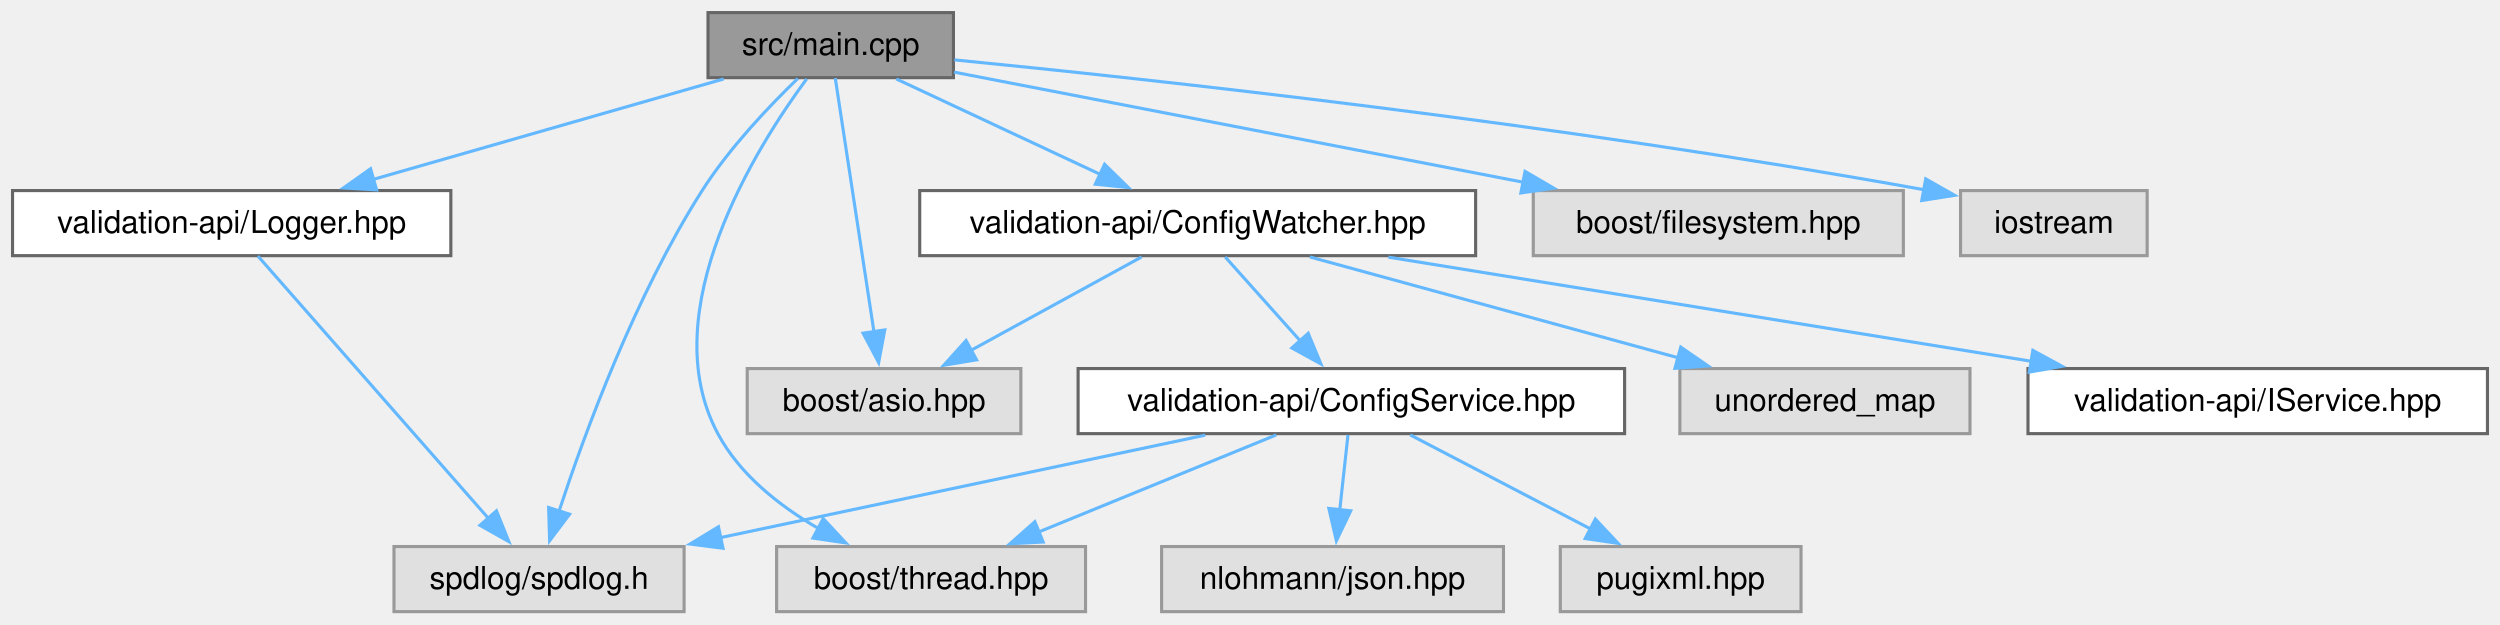
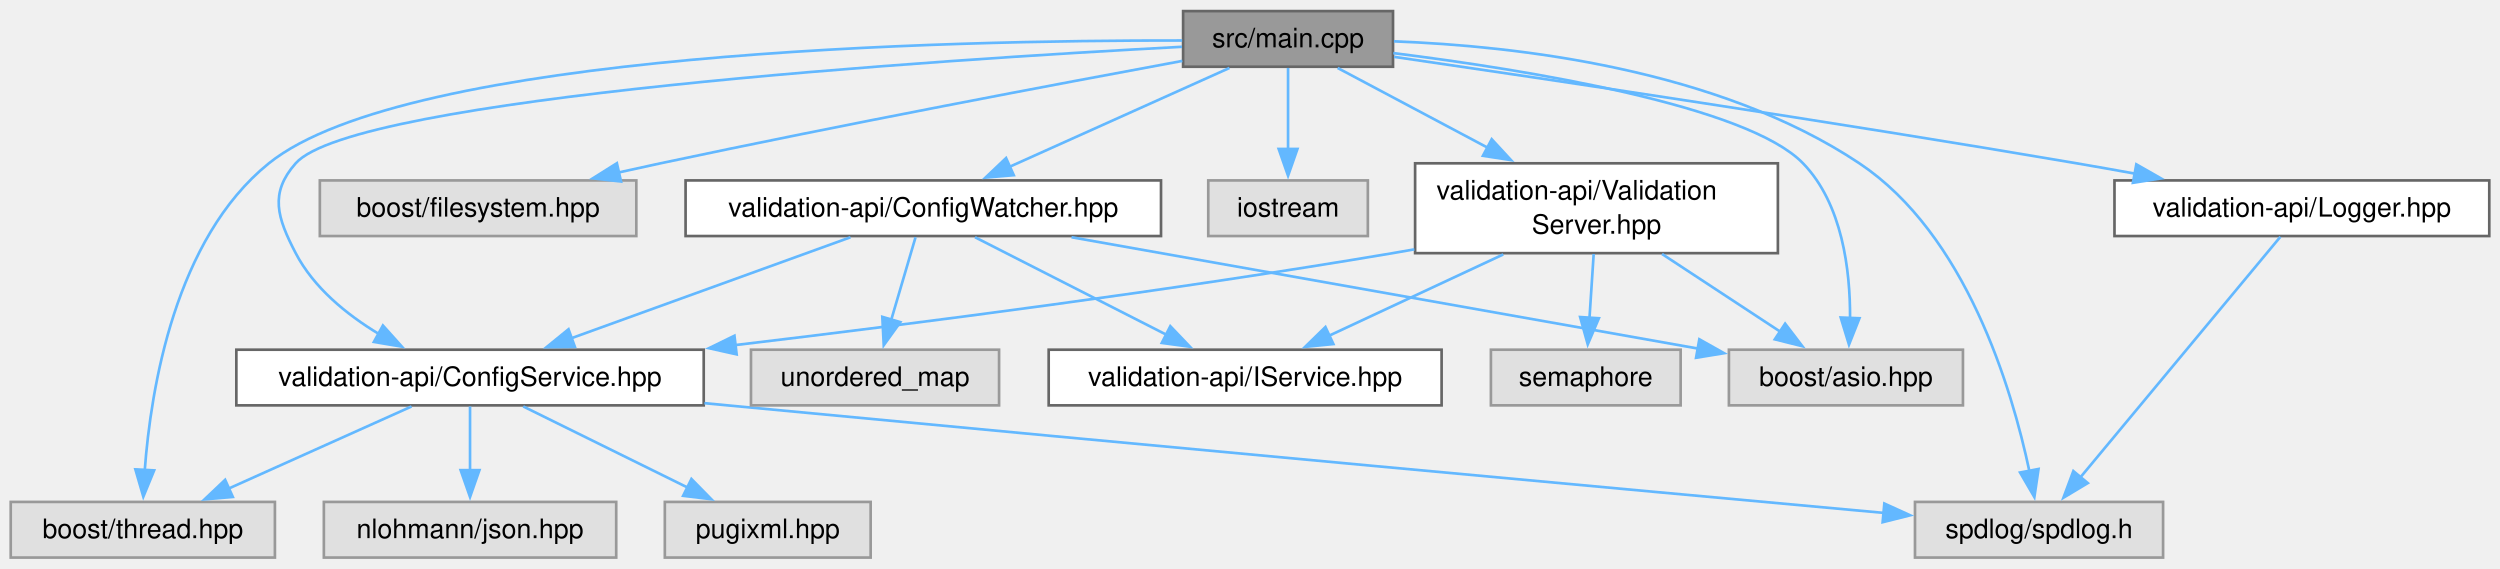
- <svg xmlns="http://www.w3.org/2000/svg" xmlns:xlink="http://www.w3.org/1999/xlink" width="797pt" height="199pt" viewBox="0.00 0.00 797.12 199.00">
-   <g id="graph0" class="graph" transform="scale(1 1) rotate(0) translate(4 195)">
+ <svg xmlns="http://www.w3.org/2000/svg" xmlns:xlink="http://www.w3.org/1999/xlink" width="932pt" height="212pt" viewBox="0.00 0.00 932.12 211.75">
+   <g id="graph0" class="graph" transform="scale(1 1) rotate(0) translate(4 207.75)">
    <g id="Node000001" class="node">
      <g id="a_Node000001">
        <a xlink:title=" ">
-           <polygon fill="#999999" stroke="#666666" points="300,-191 221.75,-191 221.75,-170.25 300,-170.25 300,-191" />
-           <text text-anchor="middle" x="260.88" y="-177.5" font-family="Helvetica,sans-Serif" font-size="10.00">src/main.cpp</text>
+           <polygon fill="#999999" stroke="#666666" points="515.38,-203.75 437.12,-203.75 437.12,-183 515.38,-183 515.38,-203.75" />
+           <text text-anchor="middle" x="476.25" y="-190.25" font-family="Helvetica,sans-Serif" font-size="10.00">src/main.cpp</text>
        </a>
      </g>
    </g>
    <g id="Node000002" class="node">
      <g id="a_Node000002">
        <a xlink:title=" ">
-           <polygon fill="#e0e0e0" stroke="#999999" points="214.12,-20.75 121.62,-20.75 121.62,0 214.12,0 214.12,-20.75" />
-           <text text-anchor="middle" x="167.88" y="-7.25" font-family="Helvetica,sans-Serif" font-size="10.00">spdlog/spdlog.h</text>
+           <polygon fill="#e0e0e0" stroke="#999999" points="802.5,-20.75 710,-20.75 710,0 802.5,0 802.5,-20.75" />
+           <text text-anchor="middle" x="756.25" y="-7.25" font-family="Helvetica,sans-Serif" font-size="10.00">spdlog/spdlog.h</text>
        </a>
      </g>
    </g>
    <g id="edge1_Node000001_Node000002" class="edge">
      <g id="a_edge1_Node000001_Node000002">
        <a xlink:title=" ">
-           <path fill="none" stroke="#63b8ff" d="M250.37,-169.98C241.38,-161.3 228.55,-147.86 219.88,-134.25 198.58,-100.85 182.53,-57.24 174.22,-31.96" />
-           <polygon fill="#63b8ff" stroke="#63b8ff" points="177.61,-31.06 171.24,-22.6 170.94,-33.19 177.61,-31.06" />
+           <path fill="none" stroke="#63b8ff" d="M515.72,-192.47C561.19,-190.77 636.4,-182.24 689.25,-147 729,-120.49 746.09,-63.16 752.65,-32.21" />
+           <polygon fill="#63b8ff" stroke="#63b8ff" points="756.06,-33.03 754.51,-22.55 749.18,-31.71 756.06,-33.03" />
        </a>
      </g>
    </g>
    <g id="Node000003" class="node">
      <g id="a_Node000003">
        <a xlink:title=" ">
-           <polygon fill="#e0e0e0" stroke="#999999" points="321.5,-77.5 234.25,-77.5 234.25,-56.75 321.5,-56.75 321.5,-77.5" />
-           <text text-anchor="middle" x="277.88" y="-64" font-family="Helvetica,sans-Serif" font-size="10.00">boost/asio.hpp</text>
+           <polygon fill="#e0e0e0" stroke="#999999" points="727.88,-77.5 640.62,-77.5 640.62,-56.75 727.88,-56.75 727.88,-77.5" />
+           <text text-anchor="middle" x="684.25" y="-64" font-family="Helvetica,sans-Serif" font-size="10.00">boost/asio.hpp</text>
        </a>
      </g>
    </g>
    <g id="edge2_Node000001_Node000003" class="edge">
      <g id="a_edge2_Node000001_Node000003">
        <a xlink:title=" ">
-           <path fill="none" stroke="#63b8ff" d="M262.32,-170.12C265.05,-152.27 270.98,-113.36 274.68,-89.09" />
-           <polygon fill="#63b8ff" stroke="#63b8ff" points="278.11,-89.83 276.15,-79.42 271.19,-88.78 278.11,-89.83" />
+           <path fill="none" stroke="#63b8ff" d="M515.49,-188.09C565.33,-181.83 647.4,-168.53 668.25,-147 682.96,-131.82 685.87,-107.03 685.79,-89.3" />
+           <polygon fill="#63b8ff" stroke="#63b8ff" points="689.29,-89.23 685.39,-79.38 682.3,-89.51 689.29,-89.23" />
        </a>
      </g>
    </g>
    <g id="Node000004" class="node">
      <g id="a_Node000004">
        <a xlink:title=" ">
-           <polygon fill="#e0e0e0" stroke="#999999" points="602.88,-134.25 484.88,-134.25 484.88,-113.5 602.88,-113.5 602.88,-134.25" />
-           <text text-anchor="middle" x="543.88" y="-120.75" font-family="Helvetica,sans-Serif" font-size="10.00">boost/filesystem.hpp</text>
+           <polygon fill="#e0e0e0" stroke="#999999" points="233.25,-140.62 115.25,-140.62 115.25,-119.88 233.25,-119.88 233.25,-140.62" />
+           <text text-anchor="middle" x="174.25" y="-127.12" font-family="Helvetica,sans-Serif" font-size="10.00">boost/filesystem.hpp</text>
        </a>
      </g>
    </g>
    <g id="edge3_Node000001_Node000004" class="edge">
      <g id="a_edge3_Node000001_Node000004">
        <a xlink:title=" ">
-           <path fill="none" stroke="#63b8ff" d="M300.22,-172.01C347.26,-162.91 426.52,-147.58 481.83,-136.88" />
-           <polygon fill="#63b8ff" stroke="#63b8ff" points="482.26,-140.36 491.42,-135.02 480.93,-133.49 482.26,-140.36" />
+           <path fill="none" stroke="#63b8ff" d="M436.83,-185.18C390.25,-176.57 310.45,-161.51 242.25,-147 237.11,-145.91 231.77,-144.73 226.43,-143.54" />
+           <polygon fill="#63b8ff" stroke="#63b8ff" points="227.55,-140.2 217.03,-141.4 226,-147.03 227.55,-140.2" />
        </a>
      </g>
    </g>
    <g id="Node000005" class="node">
      <g id="a_Node000005">
        <a xlink:title=" ">
-           <polygon fill="#e0e0e0" stroke="#999999" points="342.12,-20.75 243.62,-20.75 243.62,0 342.12,0 342.12,-20.75" />
-           <text text-anchor="middle" x="292.88" y="-7.25" font-family="Helvetica,sans-Serif" font-size="10.00">boost/thread.hpp</text>
+           <polygon fill="#e0e0e0" stroke="#999999" points="98.5,-20.75 0,-20.75 0,0 98.5,0 98.5,-20.75" />
+           <text text-anchor="middle" x="49.25" y="-7.25" font-family="Helvetica,sans-Serif" font-size="10.00">boost/thread.hpp</text>
        </a>
      </g>
    </g>
    <g id="edge4_Node000001_Node000005" class="edge">
      <g id="a_edge4_Node000001_Node000005">
        <a xlink:title=" ">
-           <path fill="none" stroke="#63b8ff" d="M253.21,-169.86C237.34,-148.37 204.01,-95.76 224.88,-56.75 231.9,-43.62 244.59,-33.63 257.13,-26.41" />
-           <polygon fill="#63b8ff" stroke="#63b8ff" points="258.47,-29.66 265.69,-21.91 255.21,-23.46 258.47,-29.66" />
+           <path fill="none" stroke="#63b8ff" d="M436.76,-192.79C350.32,-192.92 147.93,-188.62 96.25,-147 61.27,-118.82 52.25,-63.09 49.97,-32.57" />
+           <polygon fill="#63b8ff" stroke="#63b8ff" points="53.47,-32.5 49.44,-22.7 46.48,-32.88 53.47,-32.5" />
        </a>
      </g>
    </g>
    <g id="Node000006" class="node">
      <g id="a_Node000006">
        <a xlink:title=" ">
-           <polygon fill="#e0e0e0" stroke="#999999" points="680.62,-134.25 621.12,-134.25 621.12,-113.5 680.62,-113.5 680.62,-134.25" />
-           <text text-anchor="middle" x="650.88" y="-120.75" font-family="Helvetica,sans-Serif" font-size="10.00">iostream</text>
+           <polygon fill="#e0e0e0" stroke="#999999" points="506,-140.62 446.5,-140.62 446.5,-119.88 506,-119.88 506,-140.62" />
+           <text text-anchor="middle" x="476.25" y="-127.12" font-family="Helvetica,sans-Serif" font-size="10.00">iostream</text>
        </a>
      </g>
    </g>
    <g id="edge5_Node000001_Node000006" class="edge">
      <g id="a_edge5_Node000001_Node000006">
        <a xlink:title=" ">
-           <path fill="none" stroke="#63b8ff" d="M300.31,-175.92C363.51,-169.69 491.57,-155.81 609.68,-134.48" />
-           <polygon fill="#63b8ff" stroke="#63b8ff" points="610.01,-137.98 619.22,-132.74 608.75,-131.09 610.01,-137.98" />
+           <path fill="none" stroke="#63b8ff" d="M476.25,-182.55C476.25,-174.4 476.25,-162.51 476.25,-152.23" />
+           <polygon fill="#63b8ff" stroke="#63b8ff" points="479.75,-152.36 476.25,-142.36 472.75,-152.36 479.75,-152.36" />
        </a>
      </g>
    </g>
    <g id="Node000007" class="node">
      <g id="a_Node000007">
-         <a xlink:href="Logger_8hpp.html" target="_top" xlink:title=" ">
-           <polygon fill="white" stroke="#666666" points="139.75,-134.25 0,-134.25 0,-113.5 139.75,-113.5 139.75,-134.25" />
-           <text text-anchor="middle" x="69.88" y="-120.75" font-family="Helvetica,sans-Serif" font-size="10.00">validation-api/Logger.hpp</text>
+         <a xlink:href="ConfigService_8hpp.html" target="_top" xlink:title=" ">
+           <polygon fill="white" stroke="#666666" points="258.38,-77.5 84.12,-77.5 84.12,-56.75 258.38,-56.75 258.38,-77.5" />
+           <text text-anchor="middle" x="171.25" y="-64" font-family="Helvetica,sans-Serif" font-size="10.00">validation-api/ConfigService.hpp</text>
        </a>
      </g>
    </g>
    <g id="edge6_Node000001_Node000007" class="edge">
      <g id="a_edge6_Node000001_Node000007">
        <a xlink:title=" ">
-           <path fill="none" stroke="#63b8ff" d="M226.73,-169.84C195.45,-160.87 148.96,-147.54 114.7,-137.73" />
-           <polygon fill="#63b8ff" stroke="#63b8ff" points="116.08,-134.48 105.5,-135.09 114.15,-141.21 116.08,-134.48" />
+           <path fill="none" stroke="#63b8ff" d="M436.7,-190.44C345.76,-185.58 127.91,-171.48 106.25,-147 96.38,-135.85 99.37,-126.7 106.25,-113.5 112.96,-100.63 125.18,-90.66 137.22,-83.39" />
+           <polygon fill="#63b8ff" stroke="#63b8ff" points="138.77,-86.53 145.85,-78.64 135.4,-80.4 138.77,-86.53" />
+         </a>
+       </g>
+     </g>
+     <g id="Node000010" class="node">
+       <g id="a_Node000010">
+         <a xlink:href="ConfigWatcher_8hpp.html" target="_top" xlink:title=" ">
+           <polygon fill="white" stroke="#666666" points="428.88,-140.62 251.62,-140.62 251.62,-119.88 428.88,-119.88 428.88,-140.62" />
+           <text text-anchor="middle" x="340.25" y="-127.12" font-family="Helvetica,sans-Serif" font-size="10.00">validation-api/ConfigWatcher.hpp</text>
+         </a>
+       </g>
+     </g>
+     <g id="edge11_Node000001_Node000010" class="edge">
+       <g id="a_edge11_Node000001_Node000010">
+         <a xlink:title=" ">
+           <path fill="none" stroke="#63b8ff" d="M454.4,-182.55C432.19,-172.57 397.55,-157 372.25,-145.63" />
+           <polygon fill="#63b8ff" stroke="#63b8ff" points="373.98,-142.57 363.43,-141.67 371.11,-148.96 373.98,-142.57" />
+         </a>
+       </g>
+     </g>
+     <g id="Node000013" class="node">
+       <g id="a_Node000013">
+         <a xlink:href="Logger_8hpp.html" target="_top" xlink:title=" ">
+           <polygon fill="white" stroke="#666666" points="924.12,-140.62 784.38,-140.62 784.38,-119.88 924.12,-119.88 924.12,-140.62" />
+           <text text-anchor="middle" x="854.25" y="-127.12" font-family="Helvetica,sans-Serif" font-size="10.00">validation-api/Logger.hpp</text>
+         </a>
+       </g>
+     </g>
+     <g id="edge16_Node000001_Node000013" class="edge">
+       <g id="a_edge16_Node000001_Node000013">
+         <a xlink:title=" ">
+           <path fill="none" stroke="#63b8ff" d="M515.79,-186.69C572.29,-178.46 679.38,-162.53 770.25,-147 777.34,-145.79 784.76,-144.47 792.12,-143.13" />
+           <polygon fill="#63b8ff" stroke="#63b8ff" points="792.52,-146.62 801.72,-141.37 791.26,-139.73 792.52,-146.62" />
+         </a>
+       </g>
+     </g>
+     <g id="Node000014" class="node">
+       <g id="a_Node000014">
+         <a xlink:href="ValidationServer_8hpp.html" target="_top" xlink:title=" ">
+           <polygon fill="white" stroke="#666666" points="658.88,-147 523.62,-147 523.62,-113.5 658.88,-113.5 658.88,-147" />
+           <text text-anchor="start" x="531.62" y="-133.5" font-family="Helvetica,sans-Serif" font-size="10.00">validation-api/Validation</text>
+           <text text-anchor="middle" x="591.25" y="-120.75" font-family="Helvetica,sans-Serif" font-size="10.00">Server.hpp</text>
+         </a>
+       </g>
+     </g>
+     <g id="edge18_Node000001_Node000014" class="edge">
+       <g id="a_edge18_Node000001_Node000014">
+         <a xlink:title=" ">
+           <path fill="none" stroke="#63b8ff" d="M494.73,-182.55C509.8,-174.54 531.64,-162.94 550.73,-152.79" />
+           <polygon fill="#63b8ff" stroke="#63b8ff" points="552.18,-155.98 559.37,-148.2 548.9,-149.8 552.18,-155.98" />
+         </a>
+       </g>
+     </g>
+     <g id="edge7_Node000007_Node000002" class="edge">
+       <g id="a_edge7_Node000007_Node000002">
+         <a xlink:title=" ">
+           <path fill="none" stroke="#63b8ff" d="M258.63,-57.57C261.54,-57.3 264.42,-57.02 267.25,-56.75 423.12,-41.91 607.01,-25.01 698.5,-16.64" />
+           <polygon fill="#63b8ff" stroke="#63b8ff" points="698.57,-20.15 708.21,-15.76 697.94,-13.18 698.57,-20.15" />
+         </a>
+       </g>
+     </g>
+     <g id="edge8_Node000007_Node000005" class="edge">
+       <g id="a_edge8_Node000007_Node000005">
+         <a xlink:title=" ">
+           <path fill="none" stroke="#63b8ff" d="M149.44,-56.34C130.44,-47.81 102.65,-35.34 81.16,-25.69" />
+           <polygon fill="#63b8ff" stroke="#63b8ff" points="82.81,-22.6 72.25,-21.7 79.94,-28.99 82.81,-22.6" />
        </a>
      </g>
    </g>
    <g id="Node000008" class="node">
      <g id="a_Node000008">
-         <a xlink:href="ConfigWatcher_8hpp.html" target="_top" xlink:title=" ">
-           <polygon fill="white" stroke="#666666" points="466.5,-134.25 289.25,-134.25 289.25,-113.5 466.5,-113.5 466.5,-134.25" />
-           <text text-anchor="middle" x="377.88" y="-120.75" font-family="Helvetica,sans-Serif" font-size="10.00">validation-api/ConfigWatcher.hpp</text>
-         </a>
-       </g>
-     </g>
-     <g id="edge8_Node000001_Node000008" class="edge">
-       <g id="a_edge8_Node000001_Node000008">
-         <a xlink:title=" ">
-           <path fill="none" stroke="#63b8ff" d="M281.79,-169.84C299.84,-161.39 326.18,-149.07 346.71,-139.46" />
-           <polygon fill="#63b8ff" stroke="#63b8ff" points="348.19,-142.63 355.77,-135.22 345.23,-136.29 348.19,-142.63" />
-         </a>
-       </g>
-     </g>
-     <g id="edge7_Node000007_Node000002" class="edge">
-       <g id="a_edge7_Node000007_Node000002">
-         <a xlink:title=" ">
-           <path fill="none" stroke="#63b8ff" d="M78.23,-113.37C94.49,-94.86 130.65,-53.72 151.74,-29.73" />
-           <polygon fill="#63b8ff" stroke="#63b8ff" points="154.29,-32.13 158.26,-22.31 149.03,-27.51 154.29,-32.13" />
-         </a>
-       </g>
-     </g>
-     <g id="edge9_Node000008_Node000003" class="edge">
-       <g id="a_edge9_Node000008_Node000003">
-         <a xlink:title=" ">
-           <path fill="none" stroke="#63b8ff" d="M360,-113.09C344.78,-104.76 322.68,-92.66 305.24,-83.11" />
-           <polygon fill="#63b8ff" stroke="#63b8ff" points="307.38,-80.29 296.93,-78.56 304.02,-86.43 307.38,-80.29" />
+         <a xlink:title=" ">
+           <polygon fill="#e0e0e0" stroke="#999999" points="225.75,-20.75 116.75,-20.75 116.75,0 225.75,0 225.75,-20.75" />
+           <text text-anchor="middle" x="171.25" y="-7.25" font-family="Helvetica,sans-Serif" font-size="10.00">nlohmann/json.hpp</text>
+         </a>
+       </g>
+     </g>
+     <g id="edge9_Node000007_Node000008" class="edge">
+       <g id="a_edge9_Node000007_Node000008">
+         <a xlink:title=" ">
+           <path fill="none" stroke="#63b8ff" d="M171.25,-56.34C171.25,-49.72 171.25,-40.72 171.25,-32.52" />
+           <polygon fill="#63b8ff" stroke="#63b8ff" points="174.75,-32.59 171.25,-22.59 167.75,-32.59 174.75,-32.59" />
        </a>
      </g>
    </g>
    <g id="Node000009" class="node">
      <g id="a_Node000009">
        <a xlink:title=" ">
-           <polygon fill="#e0e0e0" stroke="#999999" points="624.12,-77.5 531.62,-77.5 531.62,-56.75 624.12,-56.75 624.12,-77.5" />
-           <text text-anchor="middle" x="577.88" y="-64" font-family="Helvetica,sans-Serif" font-size="10.00">unordered_map</text>
-         </a>
-       </g>
-     </g>
-     <g id="edge10_Node000008_Node000009" class="edge">
-       <g id="a_edge10_Node000008_Node000009">
-         <a xlink:title=" ">
-           <path fill="none" stroke="#63b8ff" d="M413.63,-113.09C446.52,-104.08 495.49,-90.68 531.4,-80.85" />
-           <polygon fill="#63b8ff" stroke="#63b8ff" points="531.91,-84.34 540.63,-78.32 530.06,-77.58 531.91,-84.34" />
-         </a>
-       </g>
-     </g>
-     <g id="Node000010" class="node">
-       <g id="a_Node000010">
-         <a xlink:href="ConfigService_8hpp.html" target="_top" xlink:title=" ">
-           <polygon fill="white" stroke="#666666" points="514,-77.5 339.75,-77.5 339.75,-56.75 514,-56.75 514,-77.5" />
-           <text text-anchor="middle" x="426.88" y="-64" font-family="Helvetica,sans-Serif" font-size="10.00">validation-api/ConfigService.hpp</text>
-         </a>
-       </g>
-     </g>
-     <g id="edge11_Node000008_Node000010" class="edge">
-       <g id="a_edge11_Node000008_Node000010">
-         <a xlink:title=" ">
-           <path fill="none" stroke="#63b8ff" d="M386.64,-113.09C393.32,-105.61 402.73,-95.11 410.76,-86.13" />
-           <polygon fill="#63b8ff" stroke="#63b8ff" points="413.12,-88.74 417.18,-78.96 407.9,-84.07 413.12,-88.74" />
-         </a>
-       </g>
-     </g>
-     <g id="Node000013" class="node">
-       <g id="a_Node000013">
-         <a xlink:href="IService_8hpp.html" target="_top" xlink:title=" ">
-           <polygon fill="white" stroke="#666666" points="789.12,-77.5 642.62,-77.5 642.62,-56.75 789.12,-56.75 789.12,-77.5" />
-           <text text-anchor="middle" x="715.88" y="-64" font-family="Helvetica,sans-Serif" font-size="10.00">validation-api/IService.hpp</text>
-         </a>
-       </g>
-     </g>
-     <g id="edge16_Node000008_Node000013" class="edge">
-       <g id="a_edge16_Node000008_Node000013">
-         <a xlink:title=" ">
-           <path fill="none" stroke="#63b8ff" d="M438.69,-113.02C496.31,-103.69 582.86,-89.67 643.89,-79.79" />
-           <polygon fill="#63b8ff" stroke="#63b8ff" points="644.17,-83.29 653.48,-78.23 643.05,-76.38 644.17,-83.29" />
-         </a>
-       </g>
-     </g>
-     <g id="edge12_Node000010_Node000002" class="edge">
-       <g id="a_edge12_Node000010_Node000002">
-         <a xlink:title=" ">
-           <path fill="none" stroke="#63b8ff" d="M380.27,-56.27C336.95,-47.12 272.27,-33.44 225.67,-23.59" />
-           <polygon fill="#63b8ff" stroke="#63b8ff" points="226.53,-20.2 216.02,-21.55 225.08,-27.05 226.53,-20.2" />
-         </a>
-       </g>
-     </g>
-     <g id="edge13_Node000010_Node000005" class="edge">
-       <g id="a_edge13_Node000010_Node000005">
-         <a xlink:title=" ">
-           <path fill="none" stroke="#63b8ff" d="M402.92,-56.34C381.86,-47.73 350.97,-35.11 327.27,-25.43" />
-           <polygon fill="#63b8ff" stroke="#63b8ff" points="328.61,-22.19 318.03,-21.65 325.96,-28.67 328.61,-22.19" />
+           <polygon fill="#e0e0e0" stroke="#999999" points="320.62,-20.75 243.88,-20.75 243.88,0 320.62,0 320.62,-20.75" />
+           <text text-anchor="middle" x="282.25" y="-7.25" font-family="Helvetica,sans-Serif" font-size="10.00">pugixml.hpp</text>
+         </a>
+       </g>
+     </g>
+     <g id="edge10_Node000007_Node000009" class="edge">
+       <g id="a_edge10_Node000007_Node000009">
+         <a xlink:title=" ">
+           <path fill="none" stroke="#63b8ff" d="M191.09,-56.34C208.14,-47.93 232.97,-35.68 252.41,-26.09" />
+           <polygon fill="#63b8ff" stroke="#63b8ff" points="253.8,-29.31 261.22,-21.75 250.7,-23.03 253.8,-29.31" />
+         </a>
+       </g>
+     </g>
+     <g id="edge12_Node000010_Node000003" class="edge">
+       <g id="a_edge12_Node000010_Node000003">
+         <a xlink:title=" ">
+           <path fill="none" stroke="#63b8ff" d="M395.52,-119.43C459.75,-108.02 565.1,-89.3 629.23,-77.9" />
+           <polygon fill="#63b8ff" stroke="#63b8ff" points="629.59,-81.39 638.82,-76.2 628.37,-74.5 629.59,-81.39" />
+         </a>
+       </g>
+     </g>
+     <g id="edge14_Node000010_Node000007" class="edge">
+       <g id="a_edge14_Node000010_Node000007">
+         <a xlink:title=" ">
+           <path fill="none" stroke="#63b8ff" d="M313.1,-119.43C284.89,-109.23 240.53,-93.18 208.93,-81.75" />
+           <polygon fill="#63b8ff" stroke="#63b8ff" points="210.35,-78.55 199.76,-78.44 207.97,-85.13 210.35,-78.55" />
        </a>
      </g>
    </g>
    <g id="Node000011" class="node">
      <g id="a_Node000011">
        <a xlink:title=" ">
-           <polygon fill="#e0e0e0" stroke="#999999" points="475.38,-20.75 366.38,-20.75 366.38,0 475.38,0 475.38,-20.75" />
-           <text text-anchor="middle" x="420.88" y="-7.25" font-family="Helvetica,sans-Serif" font-size="10.00">nlohmann/json.hpp</text>
-         </a>
-       </g>
-     </g>
-     <g id="edge14_Node000010_Node000011" class="edge">
-       <g id="a_edge14_Node000010_Node000011">
-         <a xlink:title=" ">
-           <path fill="none" stroke="#63b8ff" d="M425.8,-56.34C425.08,-49.72 424.09,-40.72 423.19,-32.52" />
-           <polygon fill="#63b8ff" stroke="#63b8ff" points="426.67,-32.14 422.1,-22.58 419.71,-32.9 426.67,-32.14" />
+           <polygon fill="#e0e0e0" stroke="#999999" points="368.5,-77.5 276,-77.5 276,-56.75 368.5,-56.75 368.5,-77.5" />
+           <text text-anchor="middle" x="322.25" y="-64" font-family="Helvetica,sans-Serif" font-size="10.00">unordered_map</text>
+         </a>
+       </g>
+     </g>
+     <g id="edge13_Node000010_Node000011" class="edge">
+       <g id="a_edge13_Node000010_Node000011">
+         <a xlink:title=" ">
+           <path fill="none" stroke="#63b8ff" d="M337.36,-119.43C334.93,-111.18 331.38,-99.12 328.33,-88.76" />
+           <polygon fill="#63b8ff" stroke="#63b8ff" points="331.69,-87.78 325.5,-79.17 324.97,-89.75 331.69,-87.78" />
        </a>
      </g>
    </g>
    <g id="Node000012" class="node">
      <g id="a_Node000012">
-         <a xlink:title=" ">
-           <polygon fill="#e0e0e0" stroke="#999999" points="570.25,-20.75 493.5,-20.75 493.5,0 570.25,0 570.25,-20.75" />
-           <text text-anchor="middle" x="531.88" y="-7.25" font-family="Helvetica,sans-Serif" font-size="10.00">pugixml.hpp</text>
+         <a xlink:href="IService_8hpp.html" target="_top" xlink:title=" ">
+           <polygon fill="white" stroke="#666666" points="533.5,-77.5 387,-77.5 387,-56.75 533.5,-56.75 533.5,-77.5" />
+           <text text-anchor="middle" x="460.25" y="-64" font-family="Helvetica,sans-Serif" font-size="10.00">validation-api/IService.hpp</text>
        </a>
      </g>
    </g>
    <g id="edge15_Node000010_Node000012" class="edge">
      <g id="a_edge15_Node000010_Node000012">
        <a xlink:title=" ">
-           <path fill="none" stroke="#63b8ff" d="M445.65,-56.34C461.62,-48.01 484.83,-35.91 503.14,-26.36" />
-           <polygon fill="#63b8ff" stroke="#63b8ff" points="504.67,-29.51 511.92,-21.78 501.44,-23.3 504.67,-29.51" />
+           <path fill="none" stroke="#63b8ff" d="M359.53,-119.43C378.77,-109.63 408.6,-94.43 430.81,-83.12" />
+           <polygon fill="#63b8ff" stroke="#63b8ff" points="432.35,-86.27 439.67,-78.61 429.17,-80.03 432.35,-86.27" />
+         </a>
+       </g>
+     </g>
+     <g id="edge17_Node000013_Node000002" class="edge">
+       <g id="a_edge17_Node000013_Node000002">
+         <a xlink:title=" ">
+           <path fill="none" stroke="#63b8ff" d="M846.23,-119.6C829.94,-100 792.72,-55.24 771.61,-29.84" />
+           <polygon fill="#63b8ff" stroke="#63b8ff" points="774.43,-27.77 765.35,-22.32 769.05,-32.25 774.43,-27.77" />
+         </a>
+       </g>
+     </g>
+     <g id="edge19_Node000014_Node000003" class="edge">
+       <g id="a_edge19_Node000014_Node000003">
+         <a xlink:title=" ">
+           <path fill="none" stroke="#63b8ff" d="M615.68,-113.19C629.37,-104.2 646.37,-93.02 660.02,-84.05" />
+           <polygon fill="#63b8ff" stroke="#63b8ff" points="661.58,-87.22 668.01,-78.8 657.73,-81.37 661.58,-87.22" />
+         </a>
+       </g>
+     </g>
+     <g id="edge21_Node000014_Node000007" class="edge">
+       <g id="a_edge21_Node000014_Node000007">
+         <a xlink:title=" ">
+           <path fill="none" stroke="#63b8ff" d="M523.34,-114.92C520.61,-114.43 517.91,-113.95 515.25,-113.5 432.97,-99.57 339,-87.43 270.09,-79.22" />
+           <polygon fill="#63b8ff" stroke="#63b8ff" points="270.66,-75.76 260.32,-78.06 269.84,-82.71 270.66,-75.76" />
+         </a>
+       </g>
+     </g>
+     <g id="edge22_Node000014_Node000012" class="edge">
+       <g id="a_edge22_Node000014_Node000012">
+         <a xlink:title=" ">
+           <path fill="none" stroke="#63b8ff" d="M556.49,-113.03C536.28,-103.6 511.02,-91.81 491.45,-82.68" />
+           <polygon fill="#63b8ff" stroke="#63b8ff" points="493.15,-79.61 482.6,-78.56 490.19,-85.96 493.15,-79.61" />
+         </a>
+       </g>
+     </g>
+     <g id="Node000015" class="node">
+       <g id="a_Node000015">
+         <a xlink:title=" ">
+           <polygon fill="#e0e0e0" stroke="#999999" points="622.62,-77.5 551.88,-77.5 551.88,-56.75 622.62,-56.75 622.62,-77.5" />
+           <text text-anchor="middle" x="587.25" y="-64" font-family="Helvetica,sans-Serif" font-size="10.00">semaphore</text>
+         </a>
+       </g>
+     </g>
+     <g id="edge20_Node000014_Node000015" class="edge">
+       <g id="a_edge20_Node000014_Node000015">
+         <a xlink:title=" ">
+           <path fill="none" stroke="#63b8ff" d="M590.2,-113.19C589.72,-105.85 589.14,-97.07 588.63,-89.21" />
+           <polygon fill="#63b8ff" stroke="#63b8ff" points="592.14,-89.23 587.99,-79.48 585.15,-89.68 592.14,-89.23" />
        </a>
      </g>
    </g>
  </g>
</svg>
